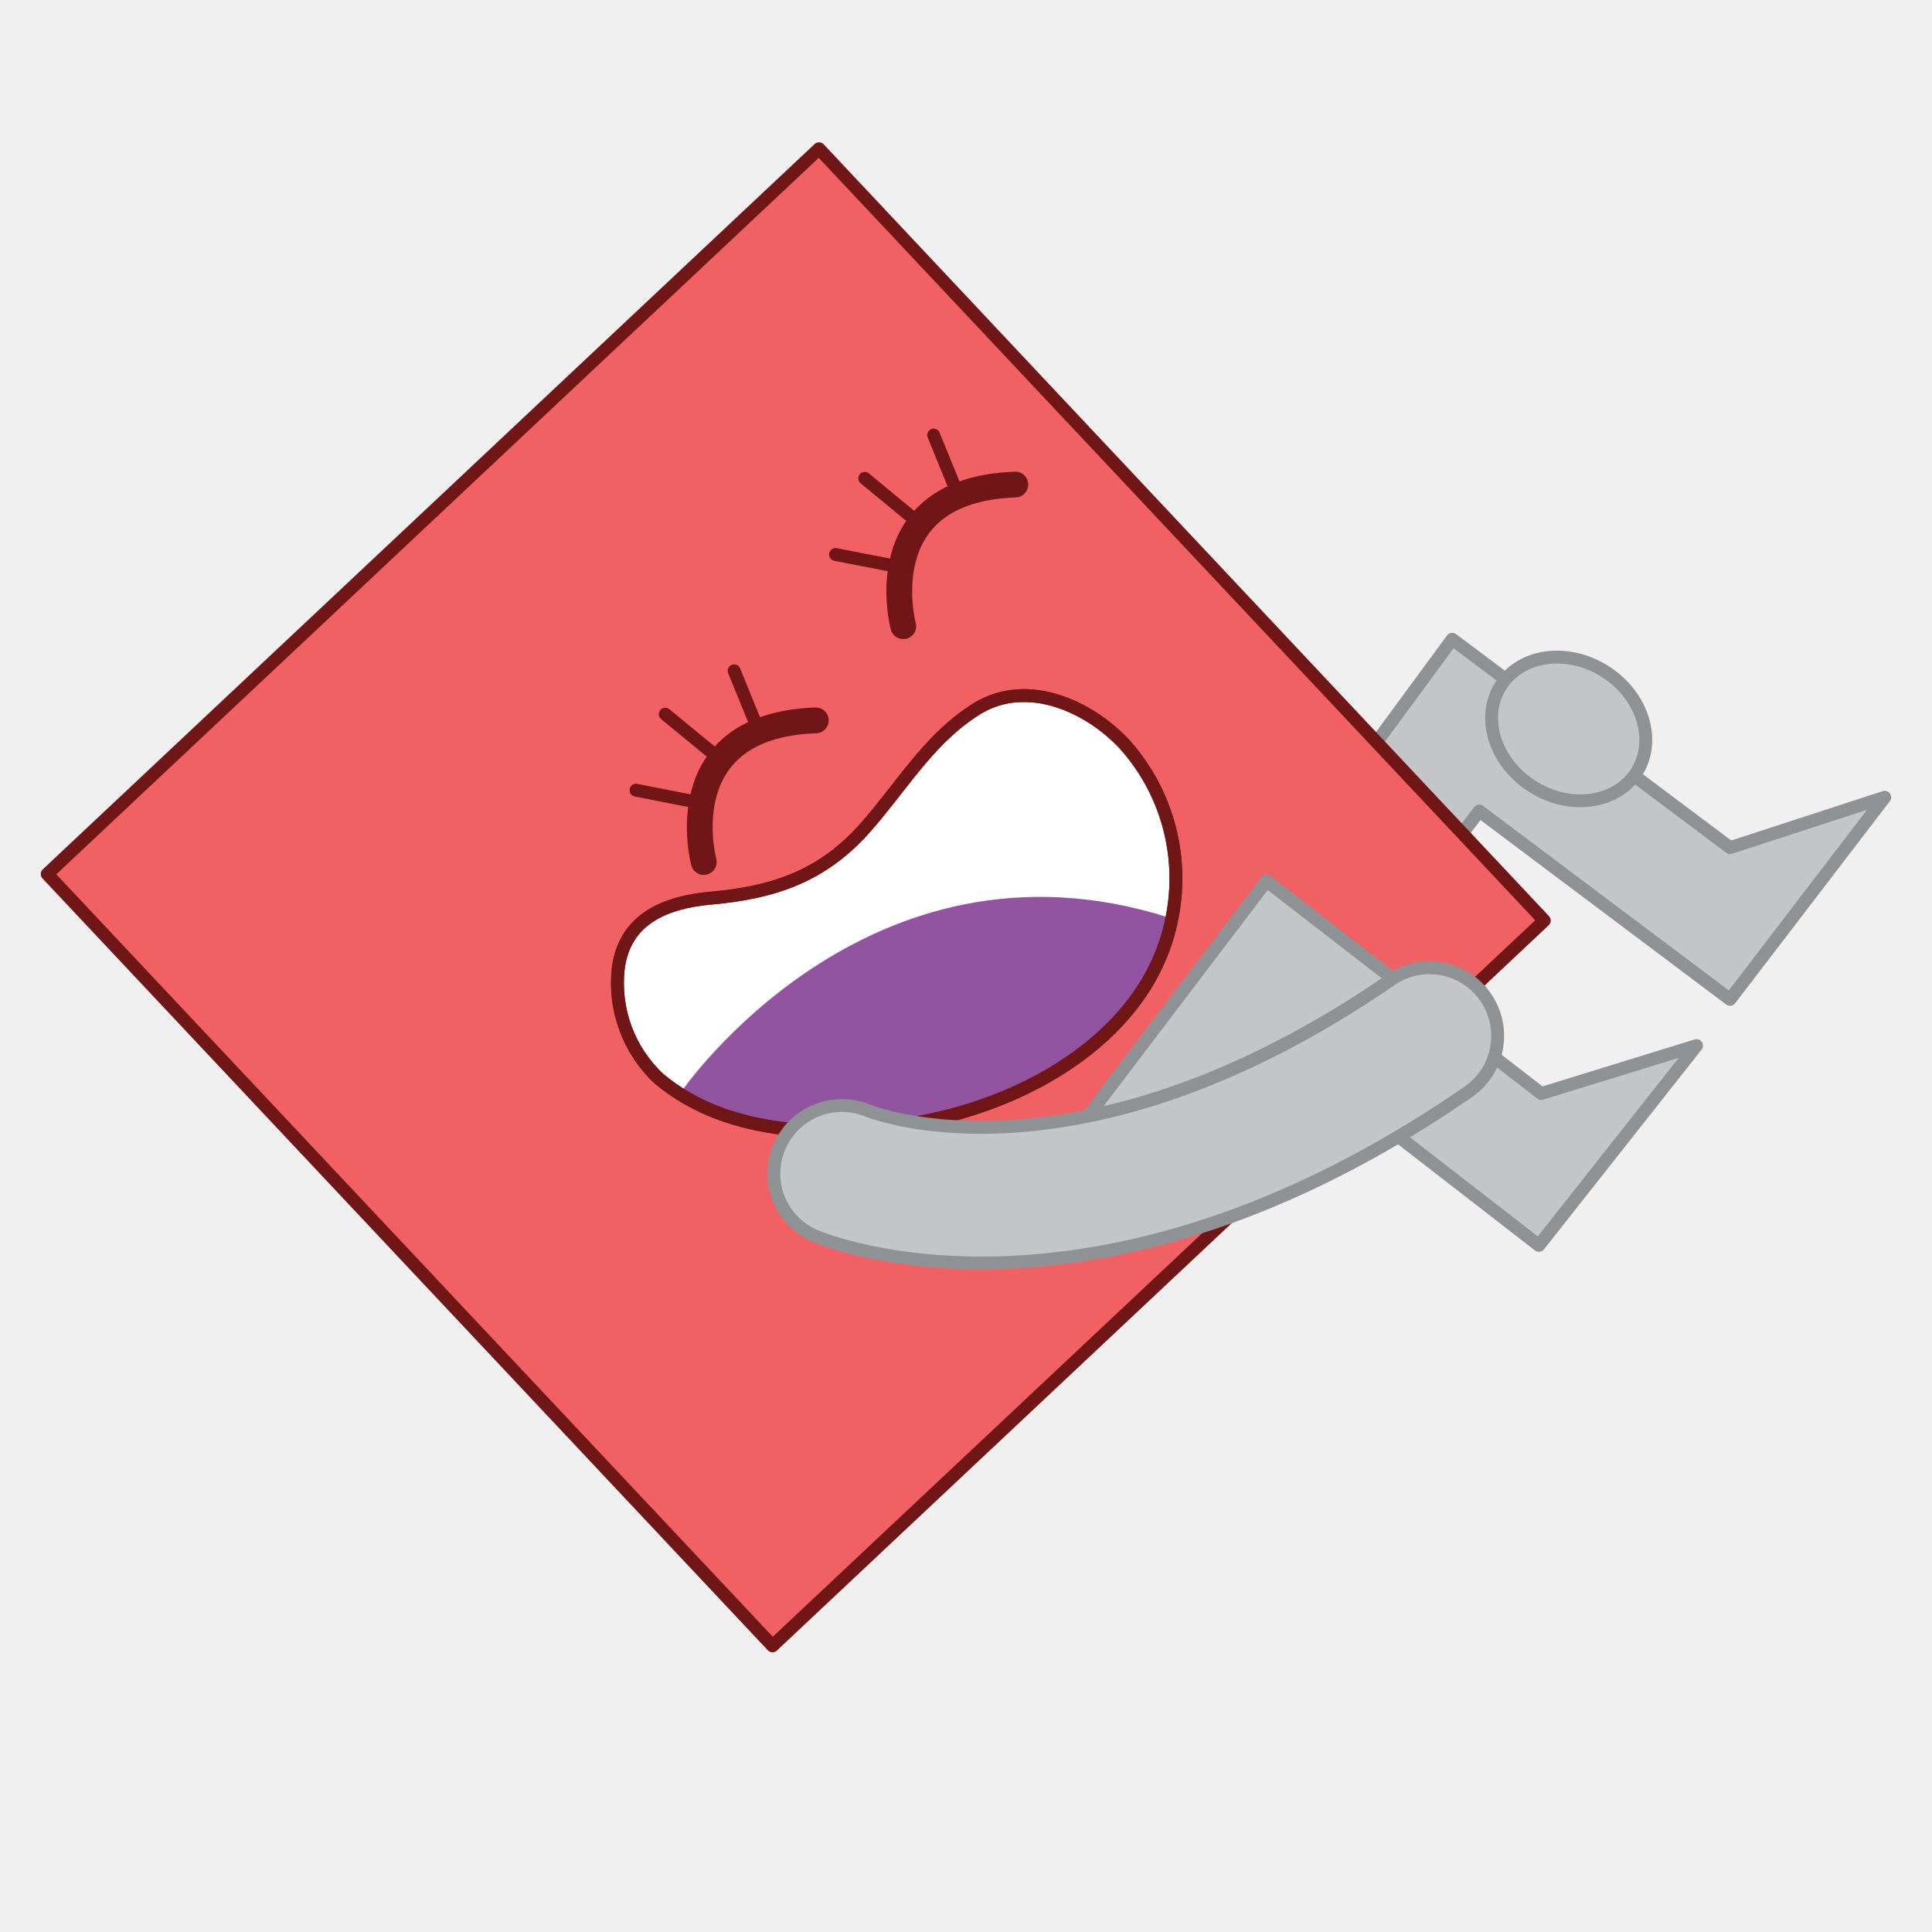
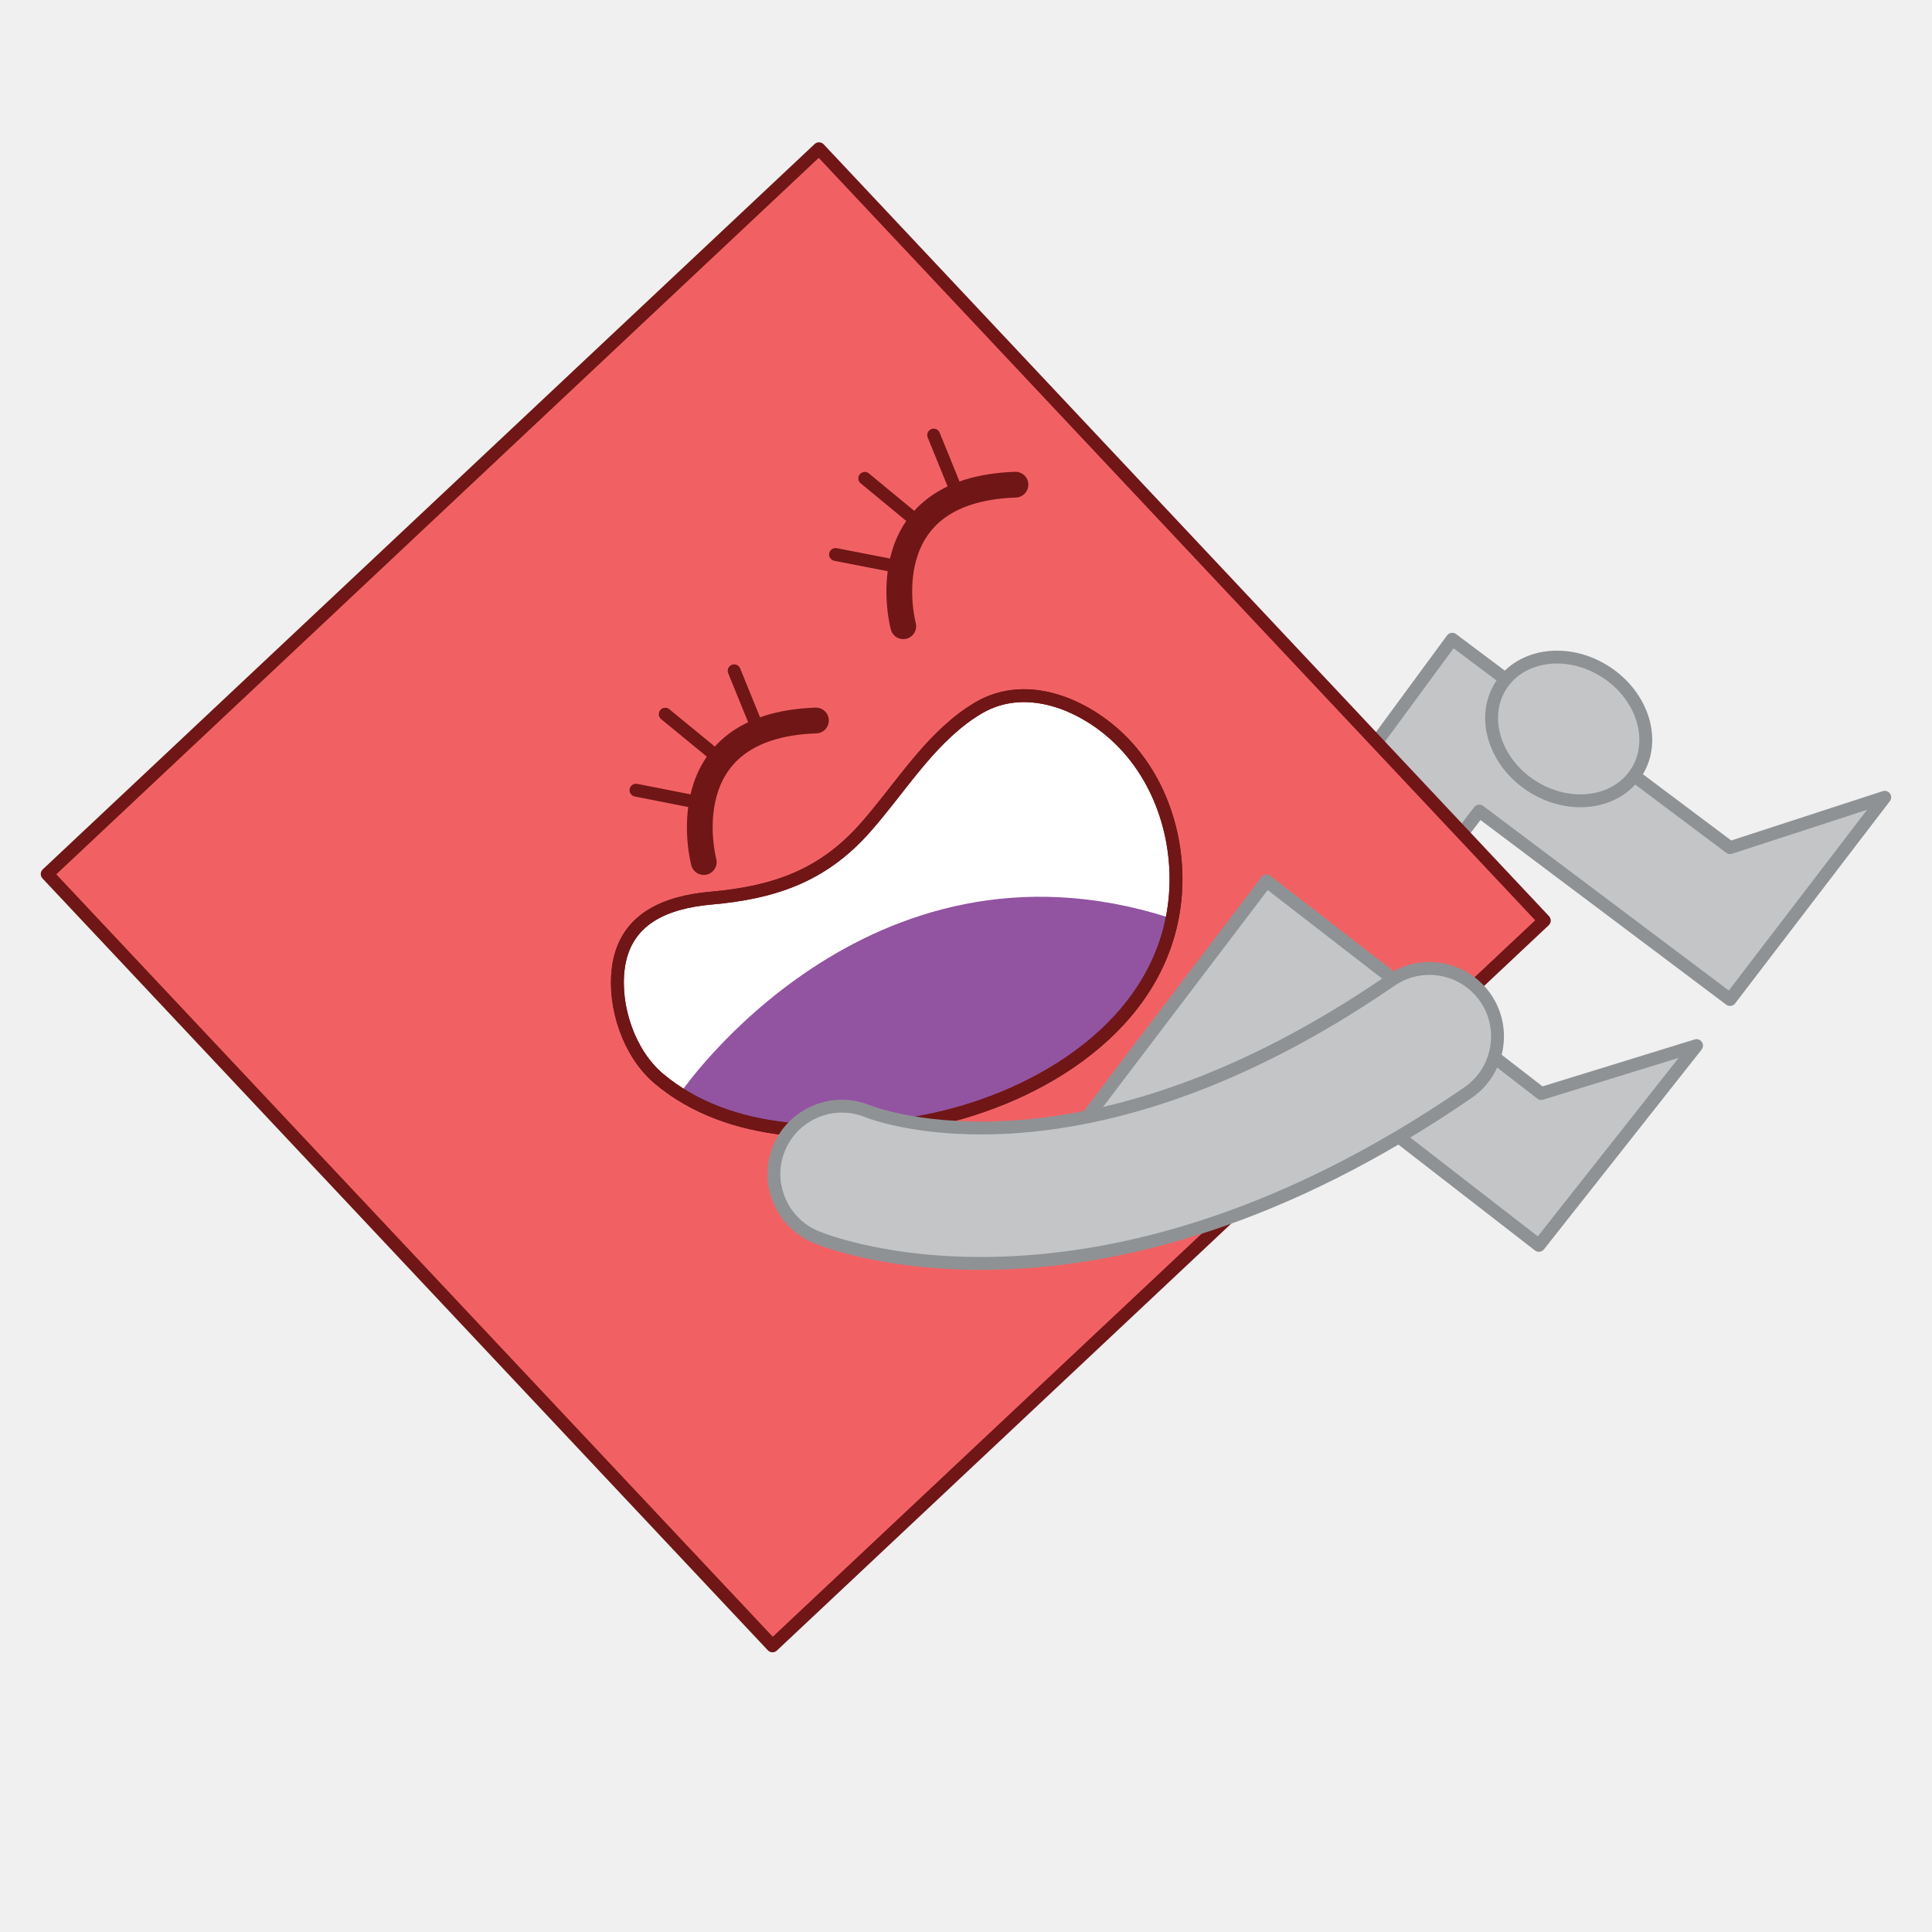
- <svg xmlns="http://www.w3.org/2000/svg" data-name="Layer 1" viewBox="0 0 150 150">
-   <path style="stroke-linejoin:round;fill:#c4c5c7;stroke:#8f9294" d="m99.34 67.87 13.41-18.24 21.57 16.18 12.01-3.91-12.01 15.69-19.47-14.62-7.79 10.2-7.72-5.3z" />
-   <path transform="rotate(-43.22 61.785 69.67)" style="stroke:#701616;fill:#f16164;stroke-linejoin:round" d="M20.67 28.55h82.23v82.23H20.67z" />
-   <path d="M75.35 55.35c-3.37 2.27-5.51 5.92-8.2 8.95-3.31 3.72-7.07 5-11.94 5.43-3.48.31-6.72 1.56-7.21 5.48a10.16 10.16 0 0 0 3.16 8.54c5.51 4.62 13.67 4.59 20.37 3.35 8.38-1.54 17.74-6.84 19.47-15.86a15.6 15.6 0 0 0-3.66-13.42c-2.78-3-7.51-5.13-11.37-2.87-.21.13-.42.26-.62.4Z" style="fill:#fff" />
-   <path d="M52.89 84.77s14.38-21 37.86-13.53c-.45 1.93-.51 7.16-11.25 13.42-4.27 2.48-17.23 5.91-26.61.11Z" style="fill:#9253a1" />
-   <path d="M54.64 66.93s-2.85-10.59 8.7-11" style="stroke-width:2px;fill:none;stroke-linecap:round;stroke:#701616;stroke-linejoin:round" />
-   <path style="fill:none;stroke-linecap:round;stroke:#701616;stroke-linejoin:round" d="m55.72 58.79-4.07-3.34M58.6 56.01 57 52.08M53.55 62.17l-4.17-.82" />
-   <path d="M70.13 48.62s-2.85-10.58 8.7-11" style="stroke-width:2px;fill:none;stroke-linecap:round;stroke:#701616;stroke-linejoin:round" />
-   <path style="fill:none;stroke-linecap:round;stroke:#701616;stroke-linejoin:round" d="m71.2 40.49-4.06-3.35M74.09 37.71l-1.6-3.93M69.04 43.86l-4.17-.81" />
-   <path style="stroke-linejoin:round;fill:#c4c5c7;stroke:#8f9294" d="M84.64 86.43 98.33 68.4l21.33 16.5 12.06-3.72-12.24 15.51-19.25-14.92-7.95 10.08-7.64-5.42z" />
-   <ellipse cx="121.78" cy="56.59" rx="5.28" ry="6.25" transform="rotate(-57.41 121.792 56.58)" style="stroke-linejoin:round;fill:#c4c5c7;stroke:#8f9294" />
-   <path d="M75.35 55.35c-3.37 2.27-5.51 5.92-8.2 8.95-3.31 3.72-7.07 5-11.94 5.43-3.48.31-6.72 1.56-7.21 5.48a10.16 10.16 0 0 0 3.16 8.54c5.51 4.62 13.67 4.59 20.37 3.35 8.38-1.54 17.74-6.84 19.47-15.86a15.6 15.6 0 0 0-3.66-13.42c-2.78-3-7.51-5.13-11.37-2.87-.21.13-.42.26-.62.4Z" style="fill:none;stroke-linecap:round;stroke:#701616;stroke-linejoin:round" />
-   <path d="M75.35 55.35c-3.37 2.27-5.51 5.92-8.2 8.95-3.31 3.72-7.07 5-11.94 5.43-3.48.31-6.72 1.56-7.21 5.48a10.16 10.16 0 0 0 3.16 8.54c5.51 4.62 13.67 4.59 20.37 3.35 8.38-1.54 17.74-6.84 19.47-15.86a15.6 15.6 0 0 0-3.66-13.42c-2.78-3-7.51-5.13-11.37-2.87-.21.13-.42.26-.62.4Z" style="fill:none;stroke-linecap:round;stroke:#701616;stroke-linejoin:round" />
-   <path d="M60.16 92.06a5.4 5.4 0 0 1 .34-3 5.29 5.29 0 0 1 6.88-2.83c.78.31 16.74 6.25 40.61-10.16a5.28 5.28 0 1 1 6 8.71c-29 20-49.79 11.57-50.65 11.21a5.3 5.3 0 0 1-3.18-3.93Z" style="stroke-linejoin:round;fill:#c4c5c7;stroke:#8f9294" />
+ <svg xmlns="http://www.w3.org/2000/svg" viewBox="0 0 150 150">
+   <path style="fill:#c4c5c7;stroke:#8f9294;stroke-linejoin:round" d="m99.34 67.87 13.41-18.24 21.57 16.18 12.01-3.91-12.01 15.7-19.47-14.63-7.8 10.2-7.71-5.3z" />
+   <path transform="rotate(-43.22 61.785 69.67)" style="fill:#f16164;stroke-linejoin:round;stroke:#701616" d="M20.67 28.55h82.23v82.23H20.67z" />
+   <path d="M75.35 55.35c-3.36 2.28-5.51 5.92-8.2 8.95-3.3 3.72-7.07 5-11.94 5.43-3.48.31-6.72 1.56-7.21 5.48-.37 2.97.84 6.59 3.16 8.54 5.51 4.63 13.68 4.59 20.38 3.36 8.38-1.54 17.74-6.85 19.48-15.87.91-4.69-.37-9.9-3.66-13.42-2.78-2.97-7.51-5.13-11.37-2.87-.22.13-.43.26-.63.4Z" style="fill:#fff" />
+   <path d="M52.89 84.77s14.38-21.03 37.86-13.53c-.45 1.93-.51 7.16-11.25 13.41-4.26 2.48-17.22 5.91-26.6.11Z" style="fill:#9253a1" />
+   <path d="M54.64 66.93s-2.84-10.59 8.71-10.99" style="stroke-width:2px;stroke-linejoin:round;stroke:#701616;fill:none;stroke-linecap:round" />
+   <path style="stroke-linejoin:round;stroke:#701616;fill:none;stroke-linecap:round" d="m55.72 58.79-4.07-3.34M58.6 56.01 57 52.08M53.55 62.17l-4.17-.82" />
+   <path d="M70.13 48.62s-2.84-10.59 8.71-10.99" style="stroke-width:2px;stroke-linejoin:round;stroke:#701616;fill:none;stroke-linecap:round" />
+   <path style="stroke-linejoin:round;stroke:#701616;fill:none;stroke-linecap:round" d="m71.2 40.49-4.06-3.35M74.09 37.71l-1.6-3.93M69.04 43.86l-4.17-.81" />
+   <path style="fill:#c4c5c7;stroke:#8f9294;stroke-linejoin:round" d="M84.64 86.43 98.33 68.4l21.33 16.5 12.06-3.72-12.24 15.51-19.25-14.92-7.95 10.08-7.64-5.42z" />
+   <ellipse cx="121.78" cy="56.59" rx="5.28" ry="6.25" transform="rotate(-57.41 121.792 56.58)" style="fill:#c4c5c7;stroke:#8f9294;stroke-linejoin:round" />
+   <path d="M75.35 55.35c-3.36 2.28-5.51 5.92-8.2 8.95-3.3 3.72-7.07 5-11.94 5.43-3.48.31-6.72 1.56-7.21 5.48-.37 2.97.84 6.59 3.16 8.54 5.51 4.63 13.68 4.59 20.38 3.36 8.38-1.54 17.74-6.85 19.48-15.87.91-4.69-.37-9.9-3.66-13.42-2.78-2.97-7.51-5.13-11.37-2.87-.22.13-.43.26-.63.4Z" style="stroke-linejoin:round;stroke:#701616;fill:none;stroke-linecap:round" />
+   <path d="M75.35 55.35c-3.36 2.28-5.51 5.92-8.2 8.95-3.3 3.72-7.07 5-11.94 5.43-3.48.31-6.72 1.56-7.21 5.48-.37 2.97.84 6.59 3.16 8.54 5.51 4.63 13.68 4.59 20.38 3.36 8.38-1.54 17.74-6.85 19.48-15.87.91-4.69-.37-9.9-3.66-13.42-2.78-2.97-7.51-5.13-11.37-2.87-.22.13-.43.26-.63.4Z" style="stroke-linejoin:round;stroke:#701616;fill:none;stroke-linecap:round" />
+   <path d="M60.16 92.06c-.17-.96-.07-1.98.34-2.95a5.29 5.29 0 0 1 6.88-2.83c.78.31 16.74 6.25 40.61-10.16 2.4-1.65 5.69-1.04 7.35 1.36 1.65 2.4 1.04 5.69-1.36 7.35-29.04 19.96-49.79 11.57-50.66 11.2a5.272 5.272 0 0 1-3.15-3.98Z" style="fill:#c4c5c7;stroke:#8f9294;stroke-linejoin:round" />
</svg>
